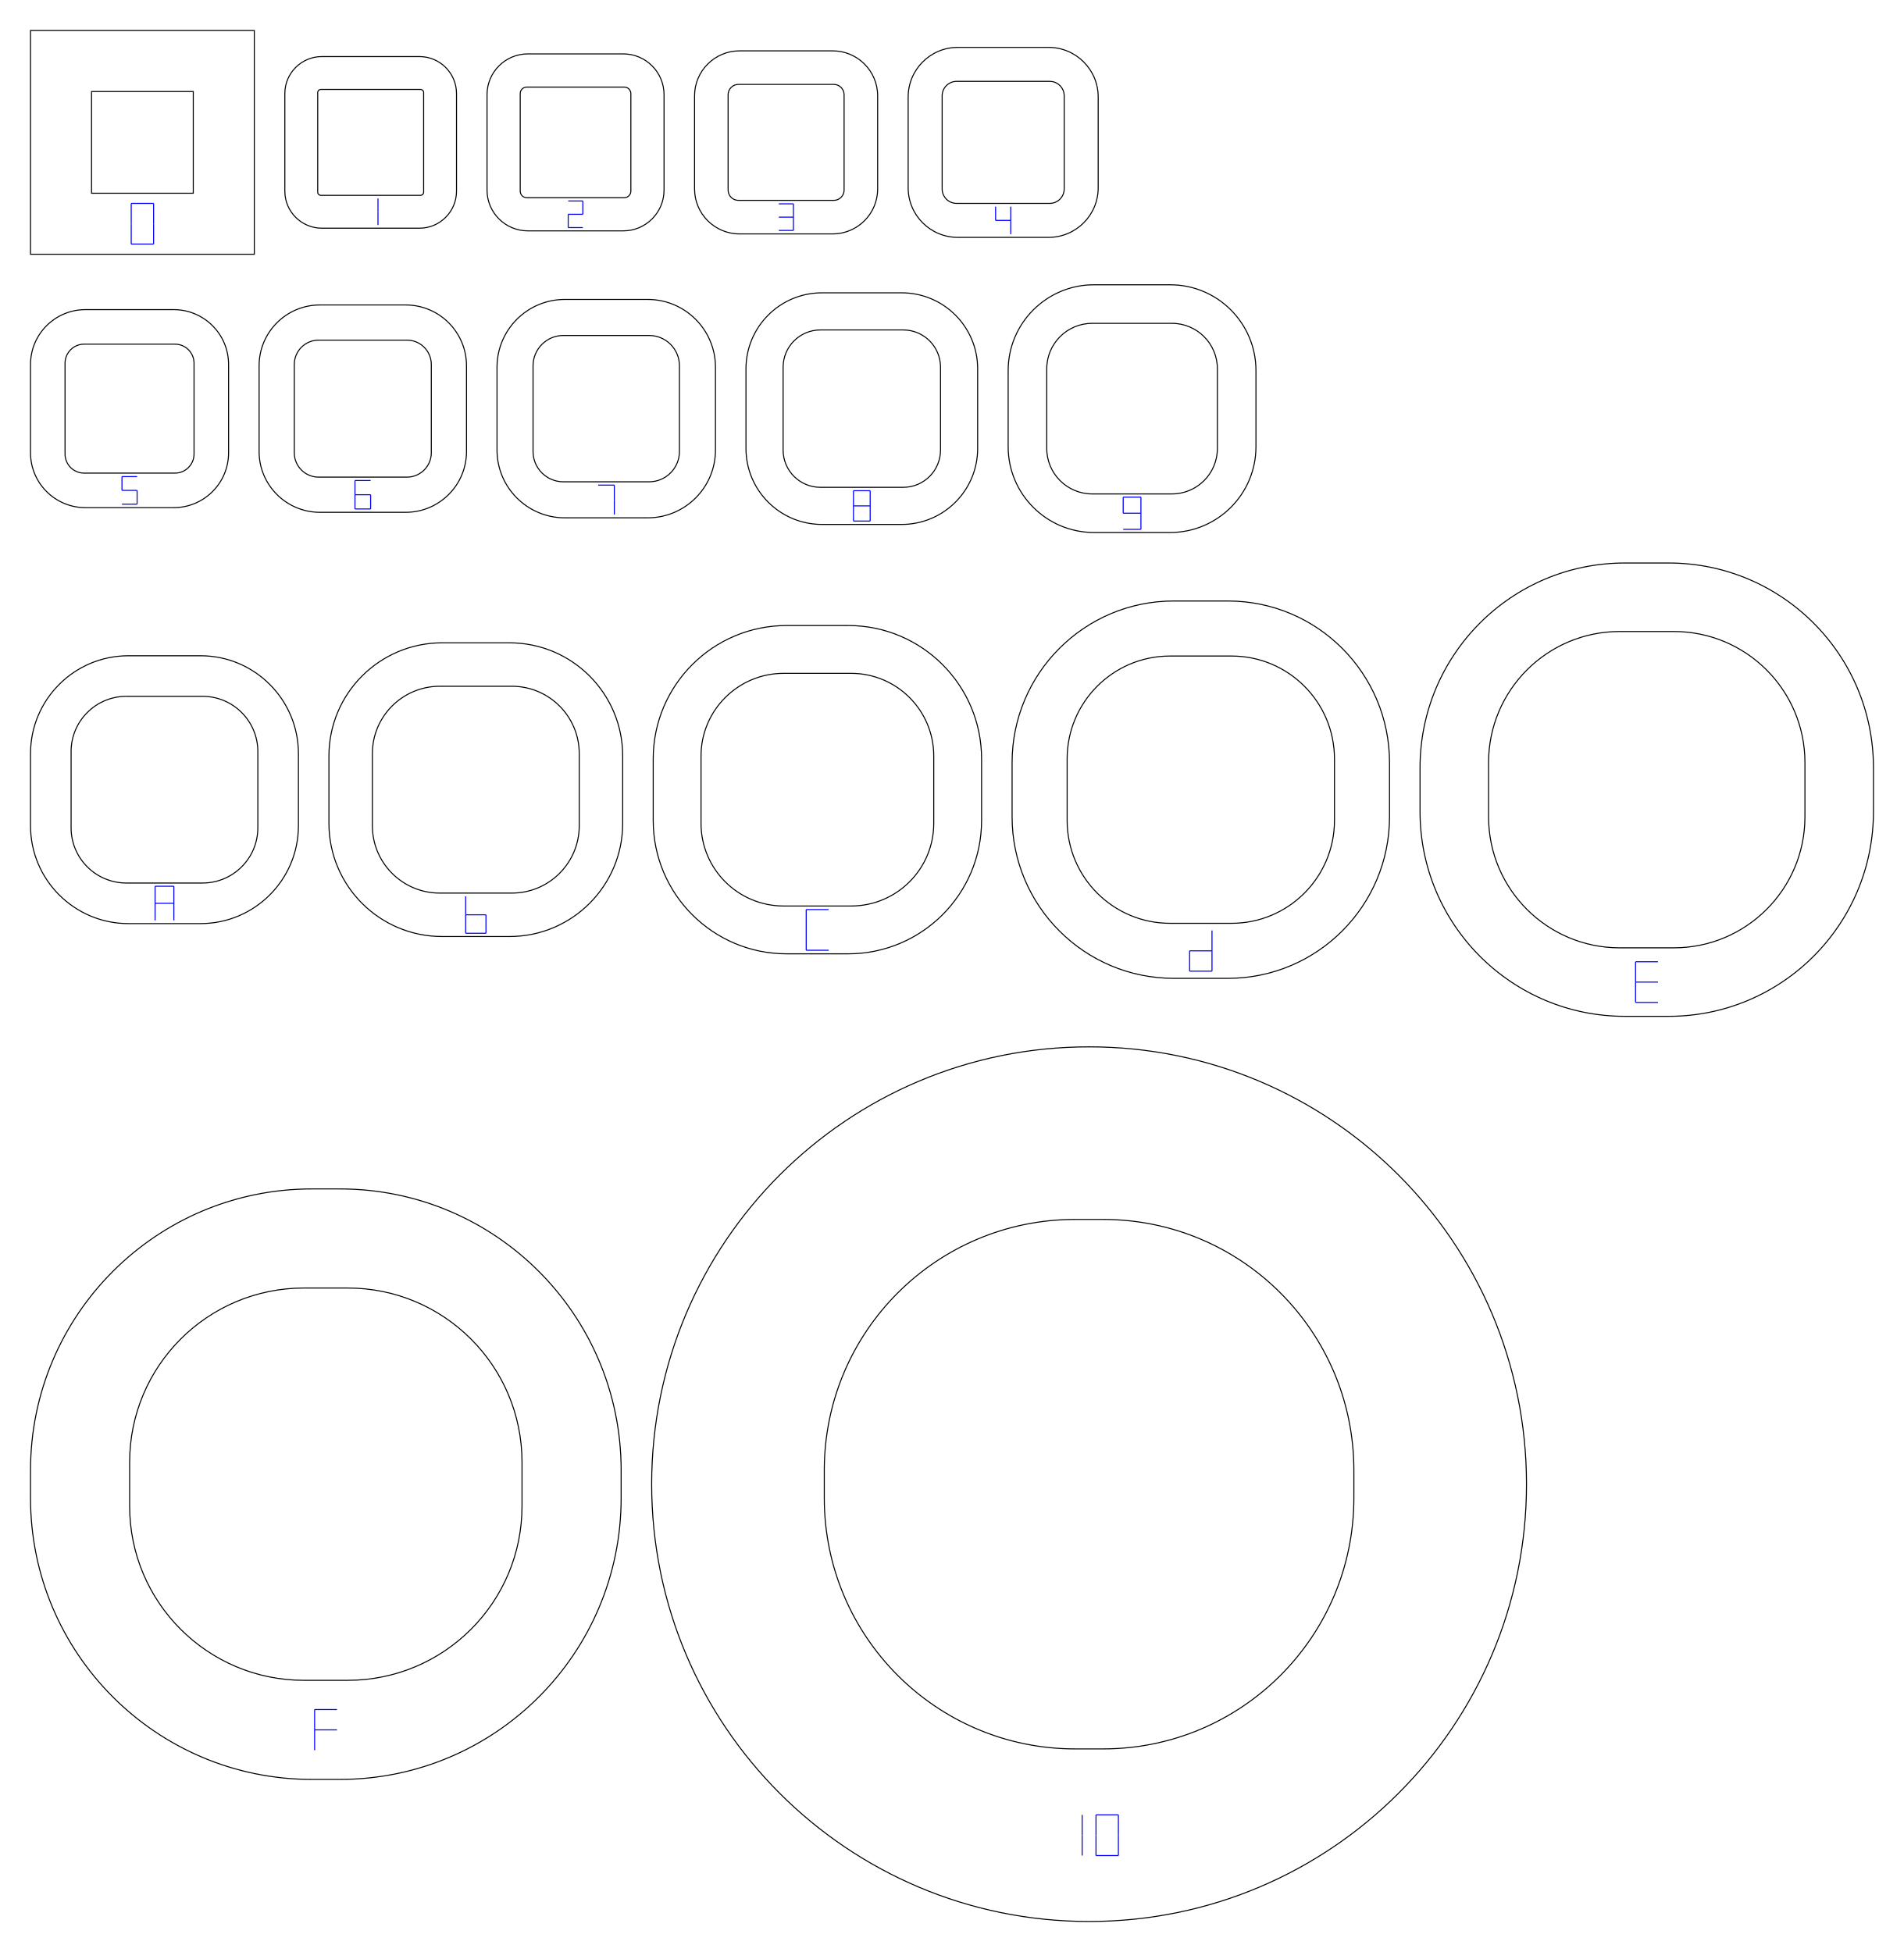
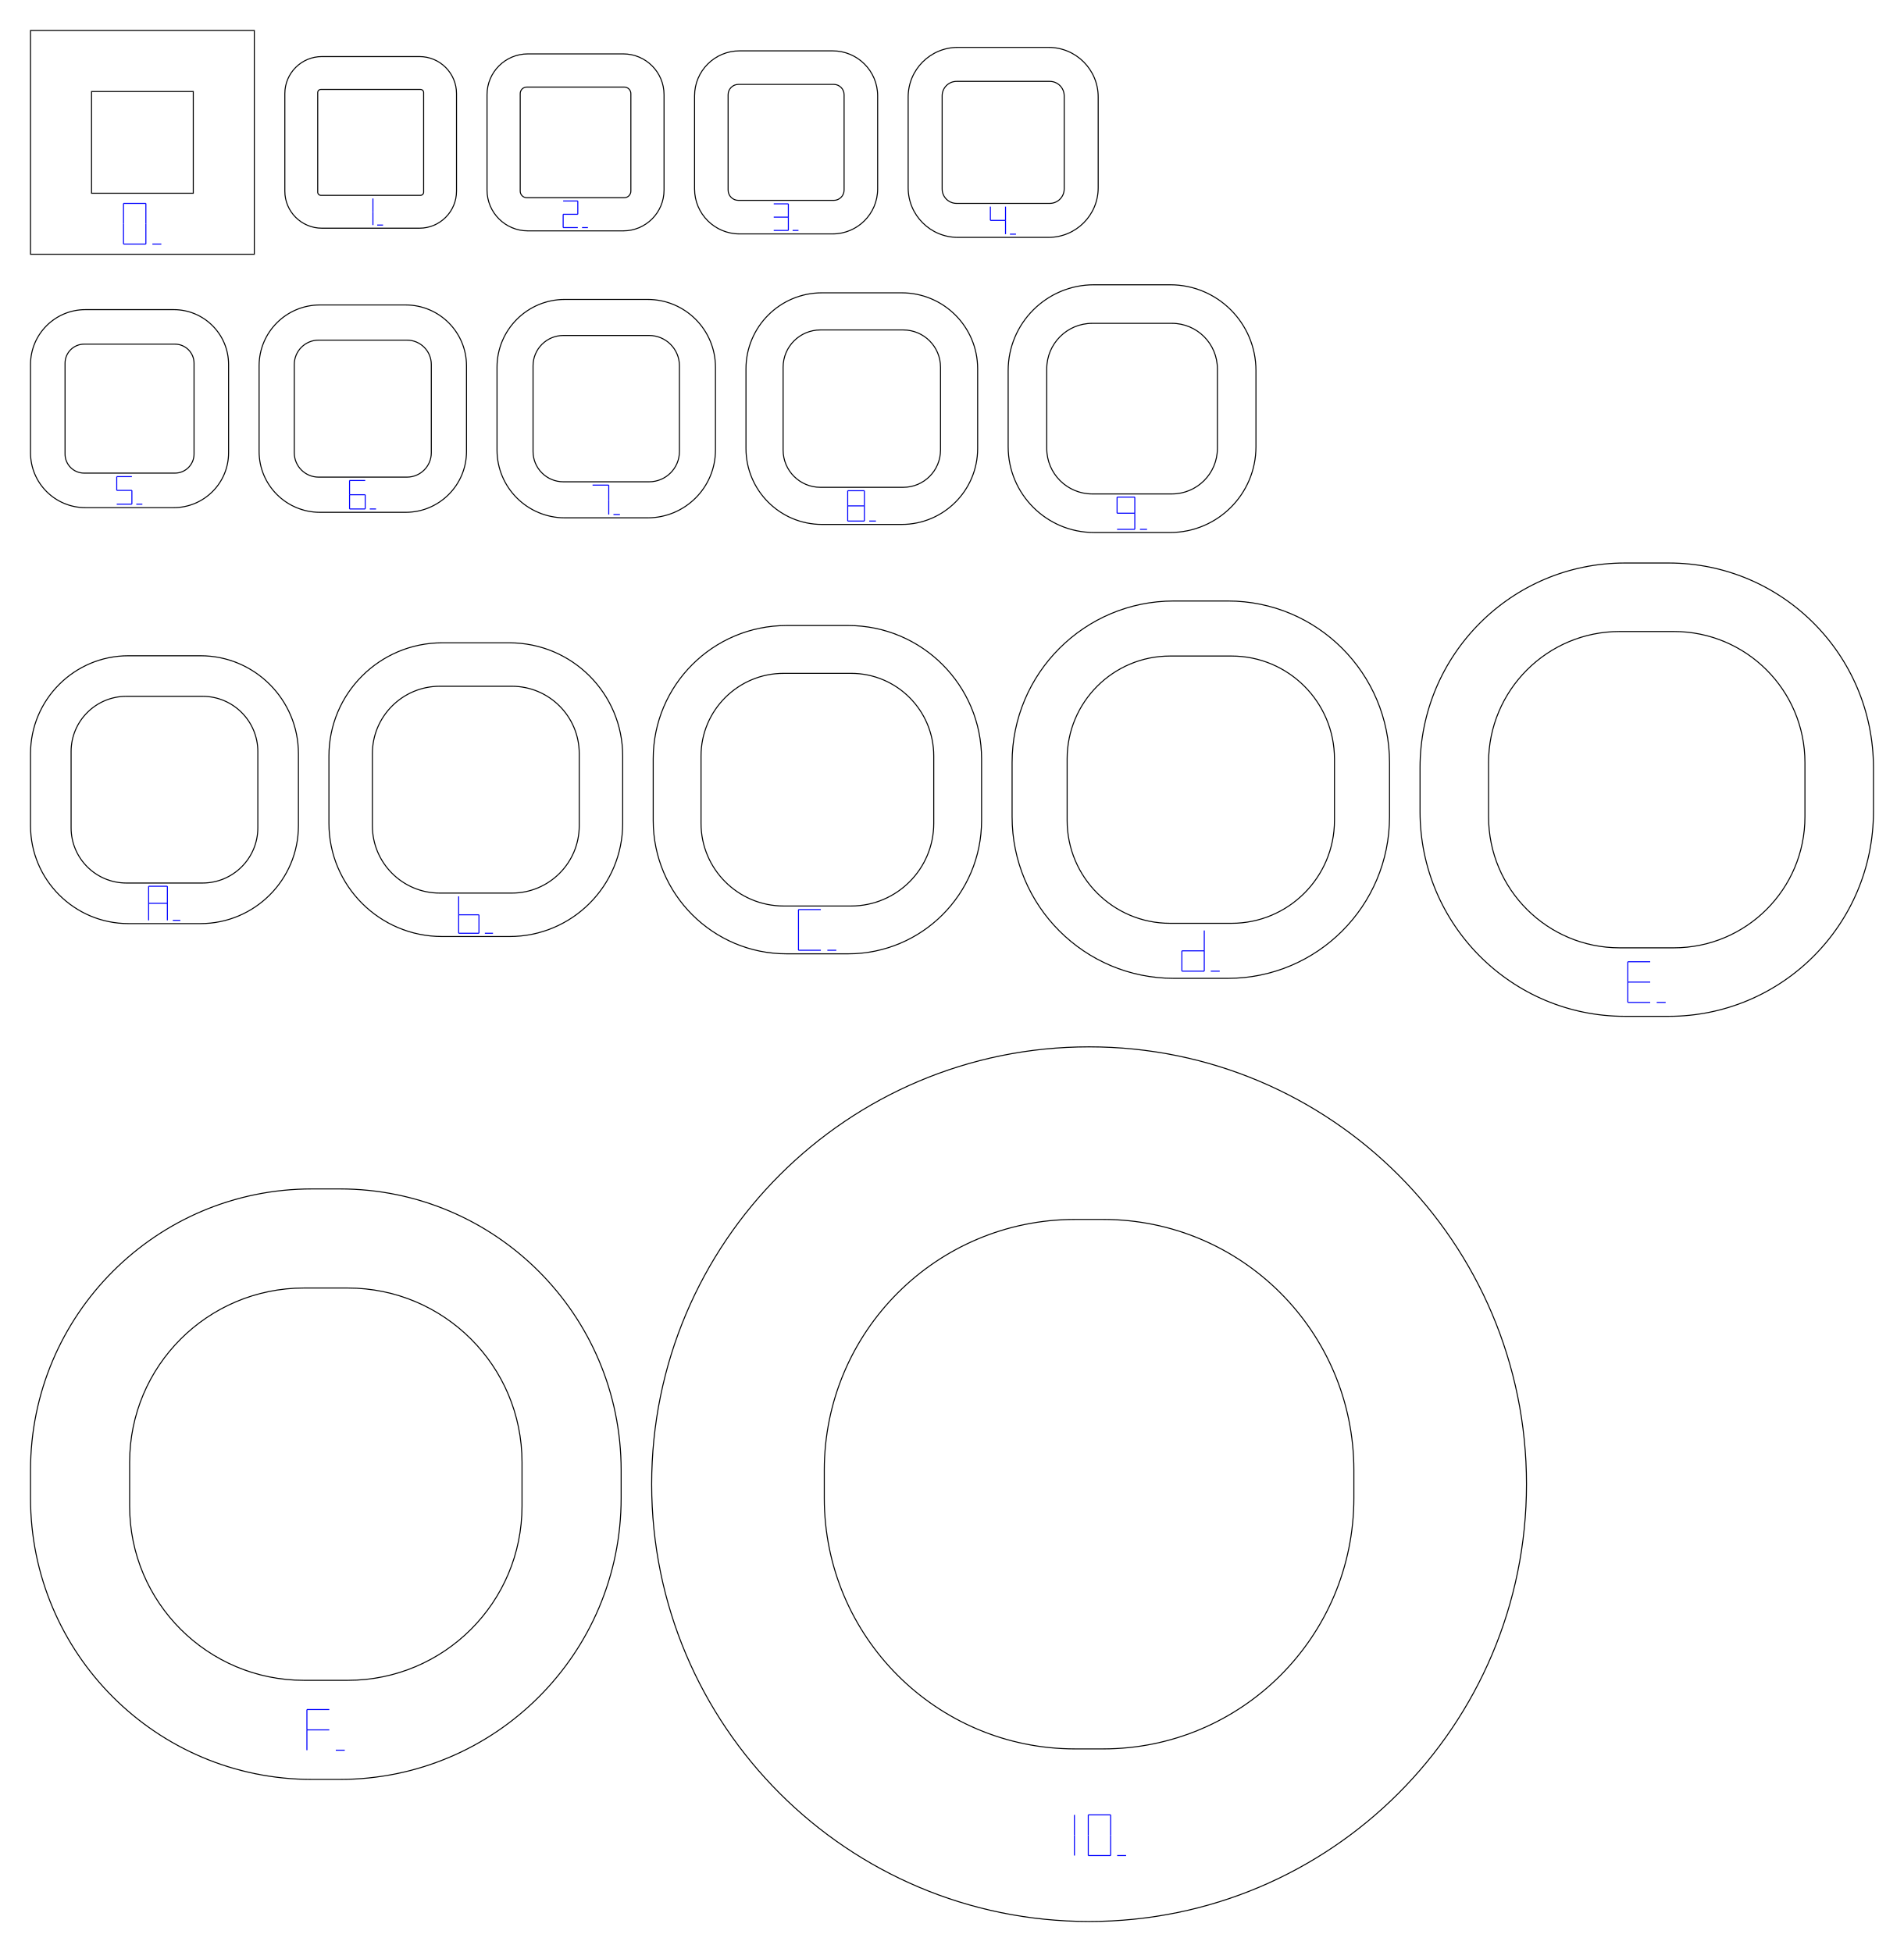
<svg xmlns="http://www.w3.org/2000/svg" width="187.168mm" height="191.931mm" viewBox="0 0 187.168 191.931">
  <g id="ring-numbers" fill="none" stroke="#0000ff" stroke-width="0.1">
-     <path d="M 12.9,20 L 15.1,20" />
-     <path d="M 15.1,20 L 15.1,22" />
-     <path d="M 15.1,22 L 15.1,24" />
-     <path d="M 12.9,24 L 15.1,24" />
-     <path d="M 12.9,22 L 12.9,24" />
-     <path d="M 12.9,20 L 12.9,22" />
-     <path d="M 37.157,19.515 L 37.157,20.822" />
-     <path d="M 37.157,20.822 L 37.157,22.13" />
-     <path d="M 55.858,19.762 L 57.297,19.762" />
-     <path d="M 57.297,19.762 L 57.297,21.07" />
-     <path d="M 55.858,21.07 L 57.297,21.07" />
-     <path d="M 55.858,21.07 L 55.858,22.377" />
-     <path d="M 55.858,22.377 L 57.297,22.377" />
-     <path d="M 76.558,20.042 L 77.996,20.042" />
-     <path d="M 77.996,20.042 L 77.996,21.35" />
-     <path d="M 76.558,21.35 L 77.996,21.35" />
-     <path d="M 77.996,21.35 L 77.996,22.657" />
-     <path d="M 76.558,22.657 L 77.996,22.657" />
-     <path d="M 97.872,20.316 L 97.872,21.67" />
-     <path d="M 97.872,21.67 L 99.361,21.67" />
-     <path d="M 99.361,20.316 L 99.361,21.67" />
-     <path d="M 99.361,21.67 L 99.361,23.023" />
-     <path d="M 11.99,46.863 L 13.479,46.863" />
-     <path d="M 11.99,46.863 L 11.99,48.217" />
-     <path d="M 11.99,48.217 L 13.479,48.217" />
-     <path d="M 13.479,48.217 L 13.479,49.571" />
-     <path d="M 11.99,49.571 L 13.479,49.571" />
-     <path d="M 34.894,47.244 L 36.434,47.244" />
-     <path d="M 34.894,47.244 L 34.894,48.644" />
-     <path d="M 34.894,48.644 L 36.434,48.644" />
-     <path d="M 34.894,48.644 L 34.894,50.044" />
-     <path d="M 36.434,48.644 L 36.434,50.044" />
-     <path d="M 34.894,50.044 L 36.434,50.044" />
-     <path d="M 58.801,47.699 L 60.392,47.699" />
-     <path d="M 60.392,47.699 L 60.392,49.145" />
-     <path d="M 60.392,49.145 L 60.392,50.591" />
-     <path d="M 83.9,48.249 L 85.541,48.249" />
-     <path d="M 85.541,48.249 L 85.541,49.741" />
-     <path d="M 85.541,49.741 L 85.541,51.234" />
-     <path d="M 83.9,51.234 L 85.541,51.234" />
-     <path d="M 83.9,49.741 L 83.9,51.234" />
-     <path d="M 83.9,48.249 L 83.9,49.741" />
-     <path d="M 83.9,49.741 L 85.541,49.741" />
-     <path d="M 110.415,48.878 L 112.158,48.878" />
-     <path d="M 112.158,48.878 L 112.158,50.462" />
-     <path d="M 112.158,50.462 L 112.158,52.047" />
-     <path d="M 110.415,48.878 L 110.415,50.462" />
-     <path d="M 110.415,50.462 L 112.158,50.462" />
-     <path d="M 110.415,52.047 L 112.158,52.047" />
-     <path d="M 15.245,87.141 L 17.09,87.141" />
-     <path d="M 17.09,87.141 L 17.09,88.819" />
-     <path d="M 17.09,88.819 L 17.09,90.495" />
-     <path d="M 15.245,88.819 L 15.245,90.495" />
-     <path d="M 15.245,87.141 L 15.245,88.819" />
-     <path d="M 15.245,88.819 L 17.09,88.819" />
-     <path d="M 45.776,88.133 L 45.776,89.948" />
-     <path d="M 45.776,89.948 L 47.773,89.948" />
-     <path d="M 45.776,89.948 L 45.776,91.763" />
-     <path d="M 47.773,89.948 L 47.773,91.763" />
-     <path d="M 45.776,91.763 L 47.773,91.763" />
-     <path d="M 79.253,89.434 L 81.453,89.434" />
-     <path d="M 79.253,89.434 L 79.253,91.434" />
-     <path d="M 79.253,91.434 L 79.253,93.434" />
-     <path d="M 79.253,93.434 L 81.453,93.434" />
-     <path d="M 119.144,91.49 L 119.144,93.49" />
-     <path d="M 116.944,93.49 L 119.144,93.49" />
-     <path d="M 119.144,93.49 L 119.144,95.49" />
-     <path d="M 116.944,95.49 L 119.144,95.49" />
-     <path d="M 116.944,93.49 L 116.944,95.49" />
-     <path d="M 160.782,94.564 L 162.982,94.564" />
-     <path d="M 160.782,94.564 L 160.782,96.564" />
-     <path d="M 160.782,96.564 L 162.982,96.564" />
-     <path d="M 160.782,96.564 L 160.782,98.564" />
-     <path d="M 160.782,98.564 L 162.982,98.564" />
-     <path d="M 30.93,168.09 L 33.13,168.09" />
-     <path d="M 30.93,168.09 L 30.93,170.09" />
-     <path d="M 30.93,170.09 L 33.13,170.09" />
-     <path d="M 30.93,170.09 L 30.93,172.09" />
-     <path d="M 106.381,178.447 L 106.381,180.447" />
-     <path d="M 106.381,180.447 L 106.381,182.447" />
-     <path d="M 107.741,178.447 L 109.941,178.447" />
-     <path d="M 109.941,178.447 L 109.941,180.447" />
-     <path d="M 109.941,180.447 L 109.941,182.447" />
-     <path d="M 107.741,182.447 L 109.941,182.447" />
-     <path d="M 107.741,180.447 L 107.741,182.447" />
-     <path d="M 107.741,178.447 L 107.741,180.447" />
+     <path d="M 12.14,20 L 14.34,20" />
+     <path d="M 14.34,20 L 14.34,22" />
+     <path d="M 14.34,22 L 14.34,24" />
+     <path d="M 12.14,24 L 14.34,24" />
+     <path d="M 12.14,22 L 12.14,24" />
+     <path d="M 12.14,20 L 12.14,22" />
+     <path d="M 14.98,24 L 15.86,24" />
+     <path d="M 36.661,19.515 L 36.661,20.822" />
+     <path d="M 36.661,20.822 L 36.661,22.13" />
+     <path d="M 37.079,22.13 L 37.654,22.13" />
+     <path d="M 55.361,19.762 L 56.8,19.762" />
+     <path d="M 56.8,19.762 L 56.8,21.07" />
+     <path d="M 55.361,21.07 L 56.8,21.07" />
+     <path d="M 55.361,21.07 L 55.361,22.377" />
+     <path d="M 55.361,22.377 L 56.8,22.377" />
+     <path d="M 57.218,22.377 L 57.793,22.377" />
+     <path d="M 76.061,20.042 L 77.499,20.042" />
+     <path d="M 77.499,20.042 L 77.499,21.35" />
+     <path d="M 76.061,21.35 L 77.499,21.35" />
+     <path d="M 77.499,21.35 L 77.499,22.657" />
+     <path d="M 76.061,22.657 L 77.499,22.657" />
+     <path d="M 77.918,22.657 L 78.493,22.657" />
+     <path d="M 97.357,20.316 L 97.357,21.67" />
+     <path d="M 97.357,21.67 L 98.847,21.67" />
+     <path d="M 98.847,20.316 L 98.847,21.67" />
+     <path d="M 98.847,21.67 L 98.847,23.023" />
+     <path d="M 99.28,23.023 L 99.875,23.023" />
+     <path d="M 11.476,46.863 L 12.965,46.863" />
+     <path d="M 11.476,46.863 L 11.476,48.217" />
+     <path d="M 11.476,48.217 L 12.965,48.217" />
+     <path d="M 12.965,48.217 L 12.965,49.571" />
+     <path d="M 11.476,49.571 L 12.965,49.571" />
+     <path d="M 13.398,49.571 L 13.994,49.571" />
+     <path d="M 34.362,47.244 L 35.902,47.244" />
+     <path d="M 34.362,47.244 L 34.362,48.644" />
+     <path d="M 34.362,48.644 L 35.902,48.644" />
+     <path d="M 34.362,48.644 L 34.362,50.044" />
+     <path d="M 35.902,48.644 L 35.902,50.044" />
+     <path d="M 34.362,50.044 L 35.902,50.044" />
+     <path d="M 36.35,50.044 L 36.966,50.044" />
+     <path d="M 58.251,47.699 L 59.842,47.699" />
+     <path d="M 59.842,47.699 L 59.842,49.145" />
+     <path d="M 59.842,49.145 L 59.842,50.591" />
+     <path d="M 60.305,50.591 L 60.941,50.591" />
+     <path d="M 83.332,48.249 L 84.974,48.249" />
+     <path d="M 84.974,48.249 L 84.974,49.741" />
+     <path d="M 84.974,49.741 L 84.974,51.234" />
+     <path d="M 83.332,51.234 L 84.974,51.234" />
+     <path d="M 83.332,49.741 L 83.332,51.234" />
+     <path d="M 83.332,48.249 L 83.332,49.741" />
+     <path d="M 83.332,49.741 L 84.974,49.741" />
+     <path d="M 85.451,51.234 L 86.108,51.234" />
+     <path d="M 109.813,48.878 L 111.556,48.878" />
+     <path d="M 111.556,48.878 L 111.556,50.462" />
+     <path d="M 111.556,50.462 L 111.556,52.047" />
+     <path d="M 109.813,48.878 L 109.813,50.462" />
+     <path d="M 109.813,50.462 L 111.556,50.462" />
+     <path d="M 109.813,52.047 L 111.556,52.047" />
+     <path d="M 112.063,52.047 L 112.76,52.047" />
+     <path d="M 14.608,87.141 L 16.453,87.141" />
+     <path d="M 16.453,87.141 L 16.453,88.819" />
+     <path d="M 16.453,88.819 L 16.453,90.495" />
+     <path d="M 14.608,88.819 L 14.608,90.495" />
+     <path d="M 14.608,87.141 L 14.608,88.819" />
+     <path d="M 14.608,88.819 L 16.453,88.819" />
+     <path d="M 16.989,90.495 L 17.727,90.495" />
+     <path d="M 45.086,88.133 L 45.086,89.948" />
+     <path d="M 45.086,89.948 L 47.083,89.948" />
+     <path d="M 45.086,89.948 L 45.086,91.763" />
+     <path d="M 47.083,89.948 L 47.083,91.763" />
+     <path d="M 45.086,91.763 L 47.083,91.763" />
+     <path d="M 47.664,91.763 L 48.463,91.763" />
+     <path d="M 78.493,89.434 L 80.693,89.434" />
+     <path d="M 78.493,89.434 L 78.493,91.434" />
+     <path d="M 78.493,91.434 L 78.493,93.434" />
+     <path d="M 78.493,93.434 L 80.693,93.434" />
+     <path d="M 81.333,93.434 L 82.213,93.434" />
+     <path d="M 118.384,91.49 L 118.384,93.49" />
+     <path d="M 116.184,93.49 L 118.384,93.49" />
+     <path d="M 118.384,93.49 L 118.384,95.49" />
+     <path d="M 116.184,95.49 L 118.384,95.49" />
+     <path d="M 116.184,93.49 L 116.184,95.49" />
+     <path d="M 119.024,95.49 L 119.904,95.49" />
+     <path d="M 160.022,94.564 L 162.222,94.564" />
+     <path d="M 160.022,94.564 L 160.022,96.564" />
+     <path d="M 160.022,96.564 L 162.222,96.564" />
+     <path d="M 160.022,96.564 L 160.022,98.564" />
+     <path d="M 160.022,98.564 L 162.222,98.564" />
+     <path d="M 162.862,98.564 L 163.742,98.564" />
+     <path d="M 30.171,168.09 L 32.37,168.09" />
+     <path d="M 30.171,168.09 L 30.171,170.09" />
+     <path d="M 30.171,170.09 L 32.37,170.09" />
+     <path d="M 30.171,170.09 L 30.171,172.09" />
+     <path d="M 33.011,172.09 L 33.891,172.09" />
+     <path d="M 105.621,178.447 L 105.621,180.447" />
+     <path d="M 105.621,180.447 L 105.621,182.447" />
+     <path d="M 106.981,178.447 L 109.181,178.447" />
+     <path d="M 109.181,178.447 L 109.181,180.447" />
+     <path d="M 109.181,180.447 L 109.181,182.447" />
+     <path d="M 106.981,182.447 L 109.181,182.447" />
+     <path d="M 106.981,180.447 L 106.981,182.447" />
+     <path d="M 106.981,178.447 L 106.981,180.447" />
+     <path d="M 109.821,182.447 L 110.701,182.447" />
  </g>
  <g fill="none" stroke="#000000" stroke-width="0.1">
    <path d="M 3,3 H 25 V 25 H 3 Z M 9,9 H 19 V 19 H 9 Z" />
    <path d="M 31.644,5.562 H 41.233 A 3.644,3.644 0 0 1 44.877,9.206 V 18.794 A 3.644,3.644 0 0 1 41.233,22.438 H 31.644 A 3.644,3.644 0 0 1 28,18.794 V 9.206 A 3.644,3.644 0 0 1 31.644,5.562 Z M 31.54,8.794 H 41.336 A 0.308,0.308 0 0 1 41.645,9.102 V 18.898 A 0.308,0.308 0 0 1 41.336,19.206 H 31.54 A 0.308,0.308 0 0 1 31.232,18.898 V 9.102 A 0.308,0.308 0 0 1 31.54,8.794 Z" />
    <path d="M 51.889,5.299 H 61.265 A 4.013,4.013 0 0 1 65.278,9.312 V 18.688 A 4.013,4.013 0 0 1 61.265,22.701 H 51.889 A 4.013,4.013 0 0 1 47.877,18.688 V 9.312 A 4.013,4.013 0 0 1 51.889,5.299 Z M 51.783,8.562 H 61.372 A 0.644,0.644 0 0 1 62.016,9.206 V 18.794 A 0.644,0.644 0 0 1 61.372,19.438 H 51.783 A 0.644,0.644 0 0 1 51.139,18.794 V 9.206 A 0.644,0.644 0 0 1 51.783,8.562 Z" />
    <path d="M 72.699,5.001 H 81.855 A 4.421,4.421 0 0 1 86.276,9.422 V 18.578 A 4.421,4.421 0 0 1 81.855,22.999 H 72.699 A 4.421,4.421 0 0 1 68.278,18.578 V 9.422 A 4.421,4.421 0 0 1 72.699,5.001 Z M 72.589,8.299 H 81.965 A 1.013,1.013 0 0 1 82.978,9.312 V 18.688 A 1.013,1.013 0 0 1 81.965,19.701 H 72.589 A 1.013,1.013 0 0 1 71.576,18.688 V 9.312 A 1.013,1.013 0 0 1 72.589,8.299 Z" />
    <path d="M 94.153,4.66 H 103.08 A 4.877,4.877 0 0 1 107.957,9.537 V 18.463 A 4.877,4.877 0 0 1 103.08,23.34 H 94.153 A 4.877,4.877 0 0 1 89.276,18.463 V 9.537 A 4.877,4.877 0 0 1 94.153,4.66 Z M 94.038,8.001 H 103.195 A 1.421,1.421 0 0 1 104.615,9.422 V 18.578 A 1.421,1.421 0 0 1 103.195,19.999 H 94.038 A 1.421,1.421 0 0 1 92.617,18.578 V 9.422 A 1.421,1.421 0 0 1 94.038,8.001 Z" />
    <path d="M 8.393,30.444 H 17.077 A 5.393,5.393 0 0 1 22.47,35.837 V 44.521 A 5.393,5.393 0 0 1 17.077,49.914 H 8.393 A 5.393,5.393 0 0 1 3,44.521 V 35.837 A 5.393,5.393 0 0 1 8.393,30.444 Z M 8.271,33.839 H 17.198 A 1.877,1.877 0 0 1 19.075,35.716 V 44.643 A 1.877,1.877 0 0 1 17.198,46.52 H 8.271 A 1.877,1.877 0 0 1 6.394,44.643 V 35.716 A 1.877,1.877 0 0 1 8.271,33.839 Z" />
    <path d="M 31.452,29.985 H 39.877 A 5.982,5.982 0 0 1 45.859,35.967 V 44.392 A 5.982,5.982 0 0 1 39.877,50.374 H 31.452 A 5.982,5.982 0 0 1 25.47,44.392 V 35.967 A 5.982,5.982 0 0 1 31.452,29.985 Z M 31.322,33.444 H 40.007 A 2.393,2.393 0 0 1 42.399,35.837 V 44.521 A 2.393,2.393 0 0 1 40.007,46.914 H 31.322 A 2.393,2.393 0 0 1 28.929,44.521 V 35.837 A 2.393,2.393 0 0 1 31.322,33.444 Z" />
    <path d="M 55.524,29.442 H 63.668 A 6.665,6.665 0 0 1 70.333,36.107 V 44.252 A 6.665,6.665 0 0 1 63.668,50.916 H 55.524 A 6.665,6.665 0 0 1 48.859,44.252 V 36.107 A 6.665,6.665 0 0 1 55.524,29.442 Z M 55.383,32.985 H 63.809 A 2.982,2.982 0 0 1 66.791,35.967 V 44.392 A 2.982,2.982 0 0 1 63.809,47.374 H 55.383 A 2.982,2.982 0 0 1 52.401,44.392 V 35.967 A 2.982,2.982 0 0 1 55.383,32.985 Z" />
    <path d="M 80.803,28.792 H 88.638 A 7.469,7.469 0 0 1 96.107,36.262 V 44.097 A 7.469,7.469 0 0 1 88.638,51.566 H 80.803 A 7.469,7.469 0 0 1 73.333,44.097 V 36.262 A 7.469,7.469 0 0 1 80.803,28.792 Z M 80.648,32.442 H 88.793 A 3.665,3.665 0 0 1 92.457,36.107 V 44.252 A 3.665,3.665 0 0 1 88.793,47.916 H 80.648 A 3.665,3.665 0 0 1 76.983,44.252 V 36.107 A 3.665,3.665 0 0 1 80.648,32.442 Z" />
    <path d="M 107.542,28 H 115.031 A 8.435,8.435 0 0 1 123.466,36.435 V 43.923 A 8.435,8.435 0 0 1 115.031,52.358 H 107.542 A 8.435,8.435 0 0 1 99.107,43.923 V 36.435 A 8.435,8.435 0 0 1 107.542,28 Z M 107.369,31.792 H 115.204 A 4.469,4.469 0 0 1 119.674,36.262 V 44.097 A 4.469,4.469 0 0 1 115.204,48.566 H 107.369 A 4.469,4.469 0 0 1 102.9,44.097 V 36.262 A 4.469,4.469 0 0 1 107.369,31.792 Z" />
    <path d="M 12.623,64.477 H 19.713 A 9.623,9.623 0 0 1 29.336,74.1 V 81.19 A 9.623,9.623 0 0 1 19.713,90.813 H 12.623 A 9.623,9.623 0 0 1 3,81.19 V 74.1 A 9.623,9.623 0 0 1 12.623,64.477 Z M 12.424,68.466 H 19.912 A 5.435,5.435 0 0 1 25.347,73.901 V 81.389 A 5.435,5.435 0 0 1 19.912,86.824 H 12.424 A 5.435,5.435 0 0 1 6.989,81.389 V 73.901 A 5.435,5.435 0 0 1 12.424,68.466 Z" />
    <path d="M 43.463,63.206 H 50.086 A 11.127,11.127 0 0 1 61.213,74.334 V 80.956 A 11.127,11.127 0 0 1 50.086,92.084 H 43.463 A 11.127,11.127 0 0 1 32.336,80.956 V 74.334 A 11.127,11.127 0 0 1 43.463,63.206 Z M 43.229,67.477 H 50.32 A 6.622,6.622 0 0 1 56.942,74.1 V 81.19 A 6.622,6.622 0 0 1 50.32,87.813 H 43.229 A 6.622,6.622 0 0 1 36.606,81.19 V 74.1 A 6.622,6.622 0 0 1 43.229,67.477 Z" />
    <path d="M 77.327,61.505 H 83.378 A 13.114,13.114 0 0 1 96.493,74.619 V 80.671 A 13.114,13.114 0 0 1 83.378,93.785 H 77.327 A 13.114,13.114 0 0 1 64.213,80.671 V 74.619 A 13.114,13.114 0 0 1 77.327,61.505 Z M 77.042,66.206 H 83.664 A 8.127,8.127 0 0 1 91.791,74.334 V 80.956 A 8.127,8.127 0 0 1 83.664,89.084 H 77.042 A 8.127,8.127 0 0 1 68.914,80.956 V 74.334 A 8.127,8.127 0 0 1 77.042,66.206 Z" />
    <path d="M 115.384,59.093 H 120.704 A 15.891,15.891 0 0 1 136.596,74.985 V 80.305 A 15.891,15.891 0 0 1 120.704,96.196 H 115.384 A 15.891,15.891 0 0 1 99.493,80.305 V 74.985 A 15.891,15.891 0 0 1 115.384,59.093 Z M 115.018,64.505 H 121.07 A 10.114,10.114 0 0 1 131.184,74.619 V 80.671 A 10.114,10.114 0 0 1 121.07,90.785 H 115.018 A 10.114,10.114 0 0 1 104.904,80.671 V 74.619 A 10.114,10.114 0 0 1 115.018,64.505 Z" />
    <path d="M 159.725,55.358 H 164.039 A 20.129,20.129 0 0 1 184.168,75.488 V 79.802 A 20.129,20.129 0 0 1 164.039,99.931 H 159.725 A 20.129,20.129 0 0 1 139.596,79.802 V 75.488 A 20.129,20.129 0 0 1 159.725,55.358 Z M 159.222,62.093 H 164.542 A 12.891,12.891 0 0 1 177.434,74.985 V 80.305 A 12.891,12.891 0 0 1 164.542,93.196 H 159.222 A 12.891,12.891 0 0 1 146.331,80.305 V 74.985 A 12.891,12.891 0 0 1 159.222,62.093 Z" />
    <path d="M 30.66,116.901 H 33.401 A 27.66,27.66 0 0 1 61.061,144.561 V 147.301 A 27.66,27.66 0 0 1 33.401,174.962 H 30.66 A 27.66,27.66 0 0 1 3,147.301 V 144.561 A 27.66,27.66 0 0 1 30.66,116.901 Z M 29.873,126.645 H 34.188 A 17.129,17.129 0 0 1 51.317,143.774 V 148.088 A 17.129,17.129 0 0 1 34.188,165.218 H 29.873 A 17.129,17.129 0 0 1 12.744,148.088 V 143.774 A 17.129,17.129 0 0 1 29.873,126.645 Z" />
    <path d="M 107.061,102.931 A 43,43 0 0 1 150.061,145.931 A 43,43 0 0 1 107.061,188.931 A 43,43 0 0 1 64.061,145.931 A 43,43 0 0 1 107.061,102.931 Z M 105.691,119.901 H 108.431 A 24.66,24.66 0 0 1 133.091,144.561 V 147.301 A 24.66,24.66 0 0 1 108.431,171.962 H 105.691 A 24.66,24.66 0 0 1 81.031,147.301 V 144.561 A 24.66,24.66 0 0 1 105.691,119.901 Z" />
  </g>
</svg>
